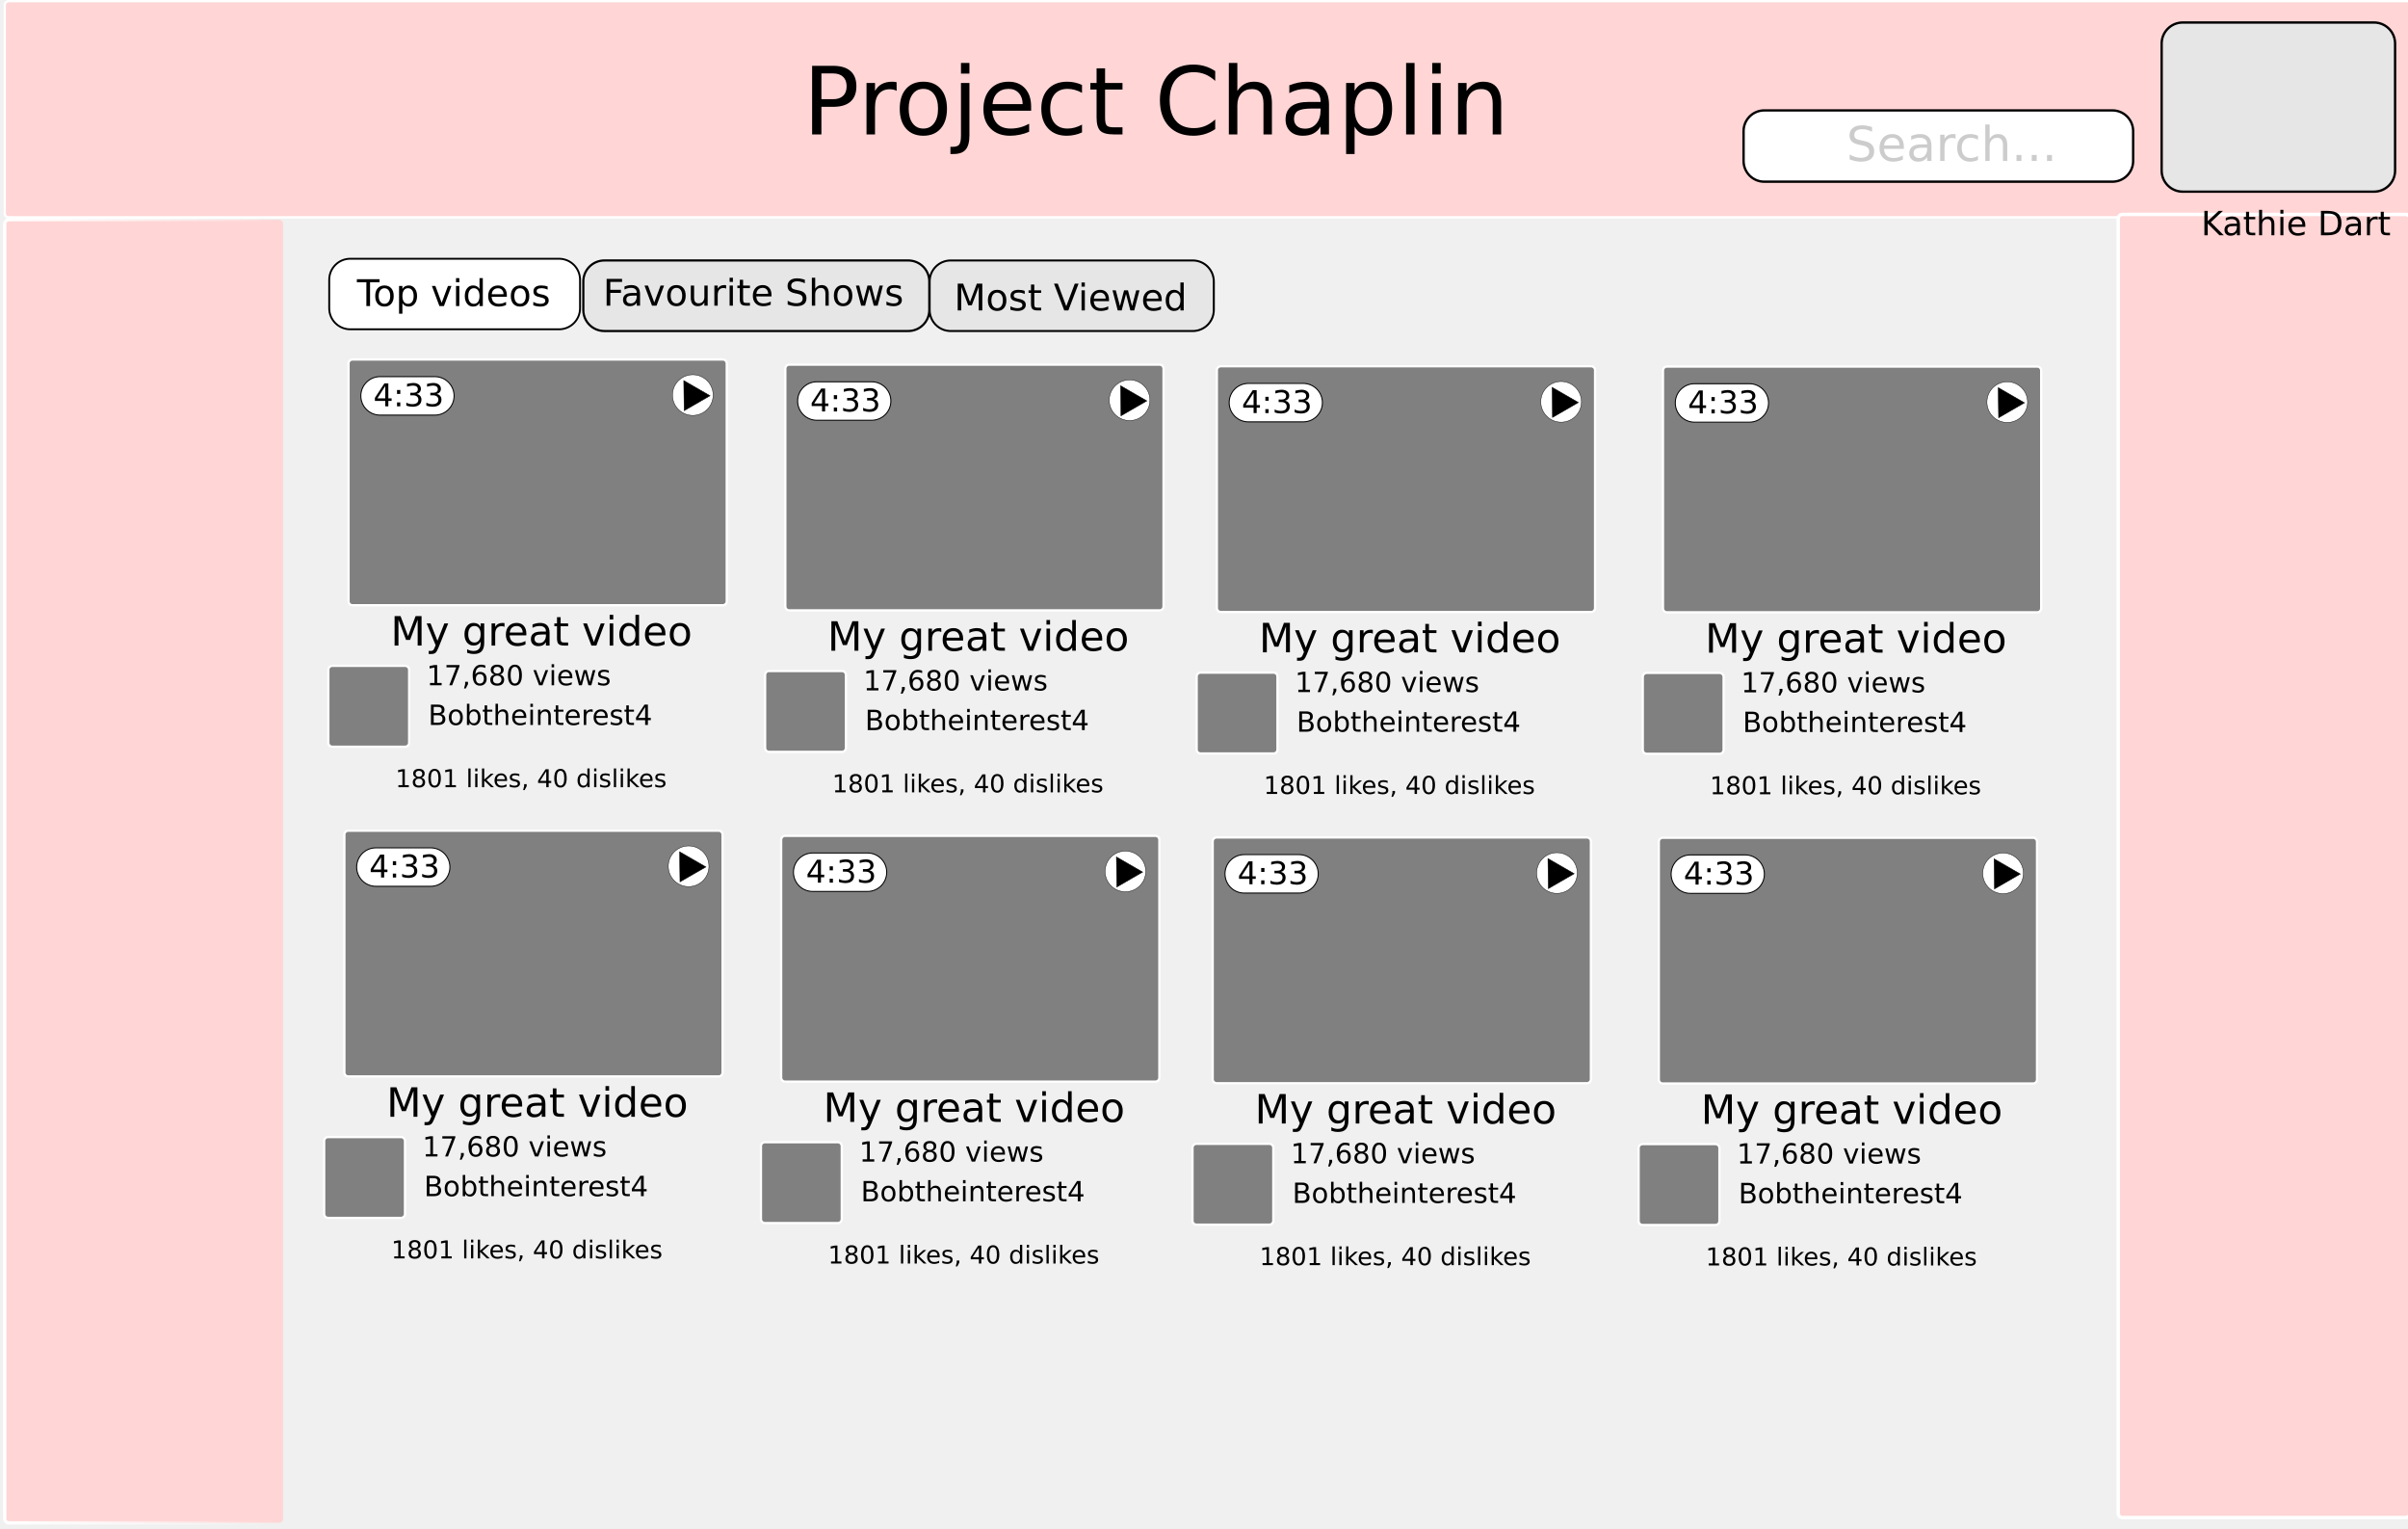
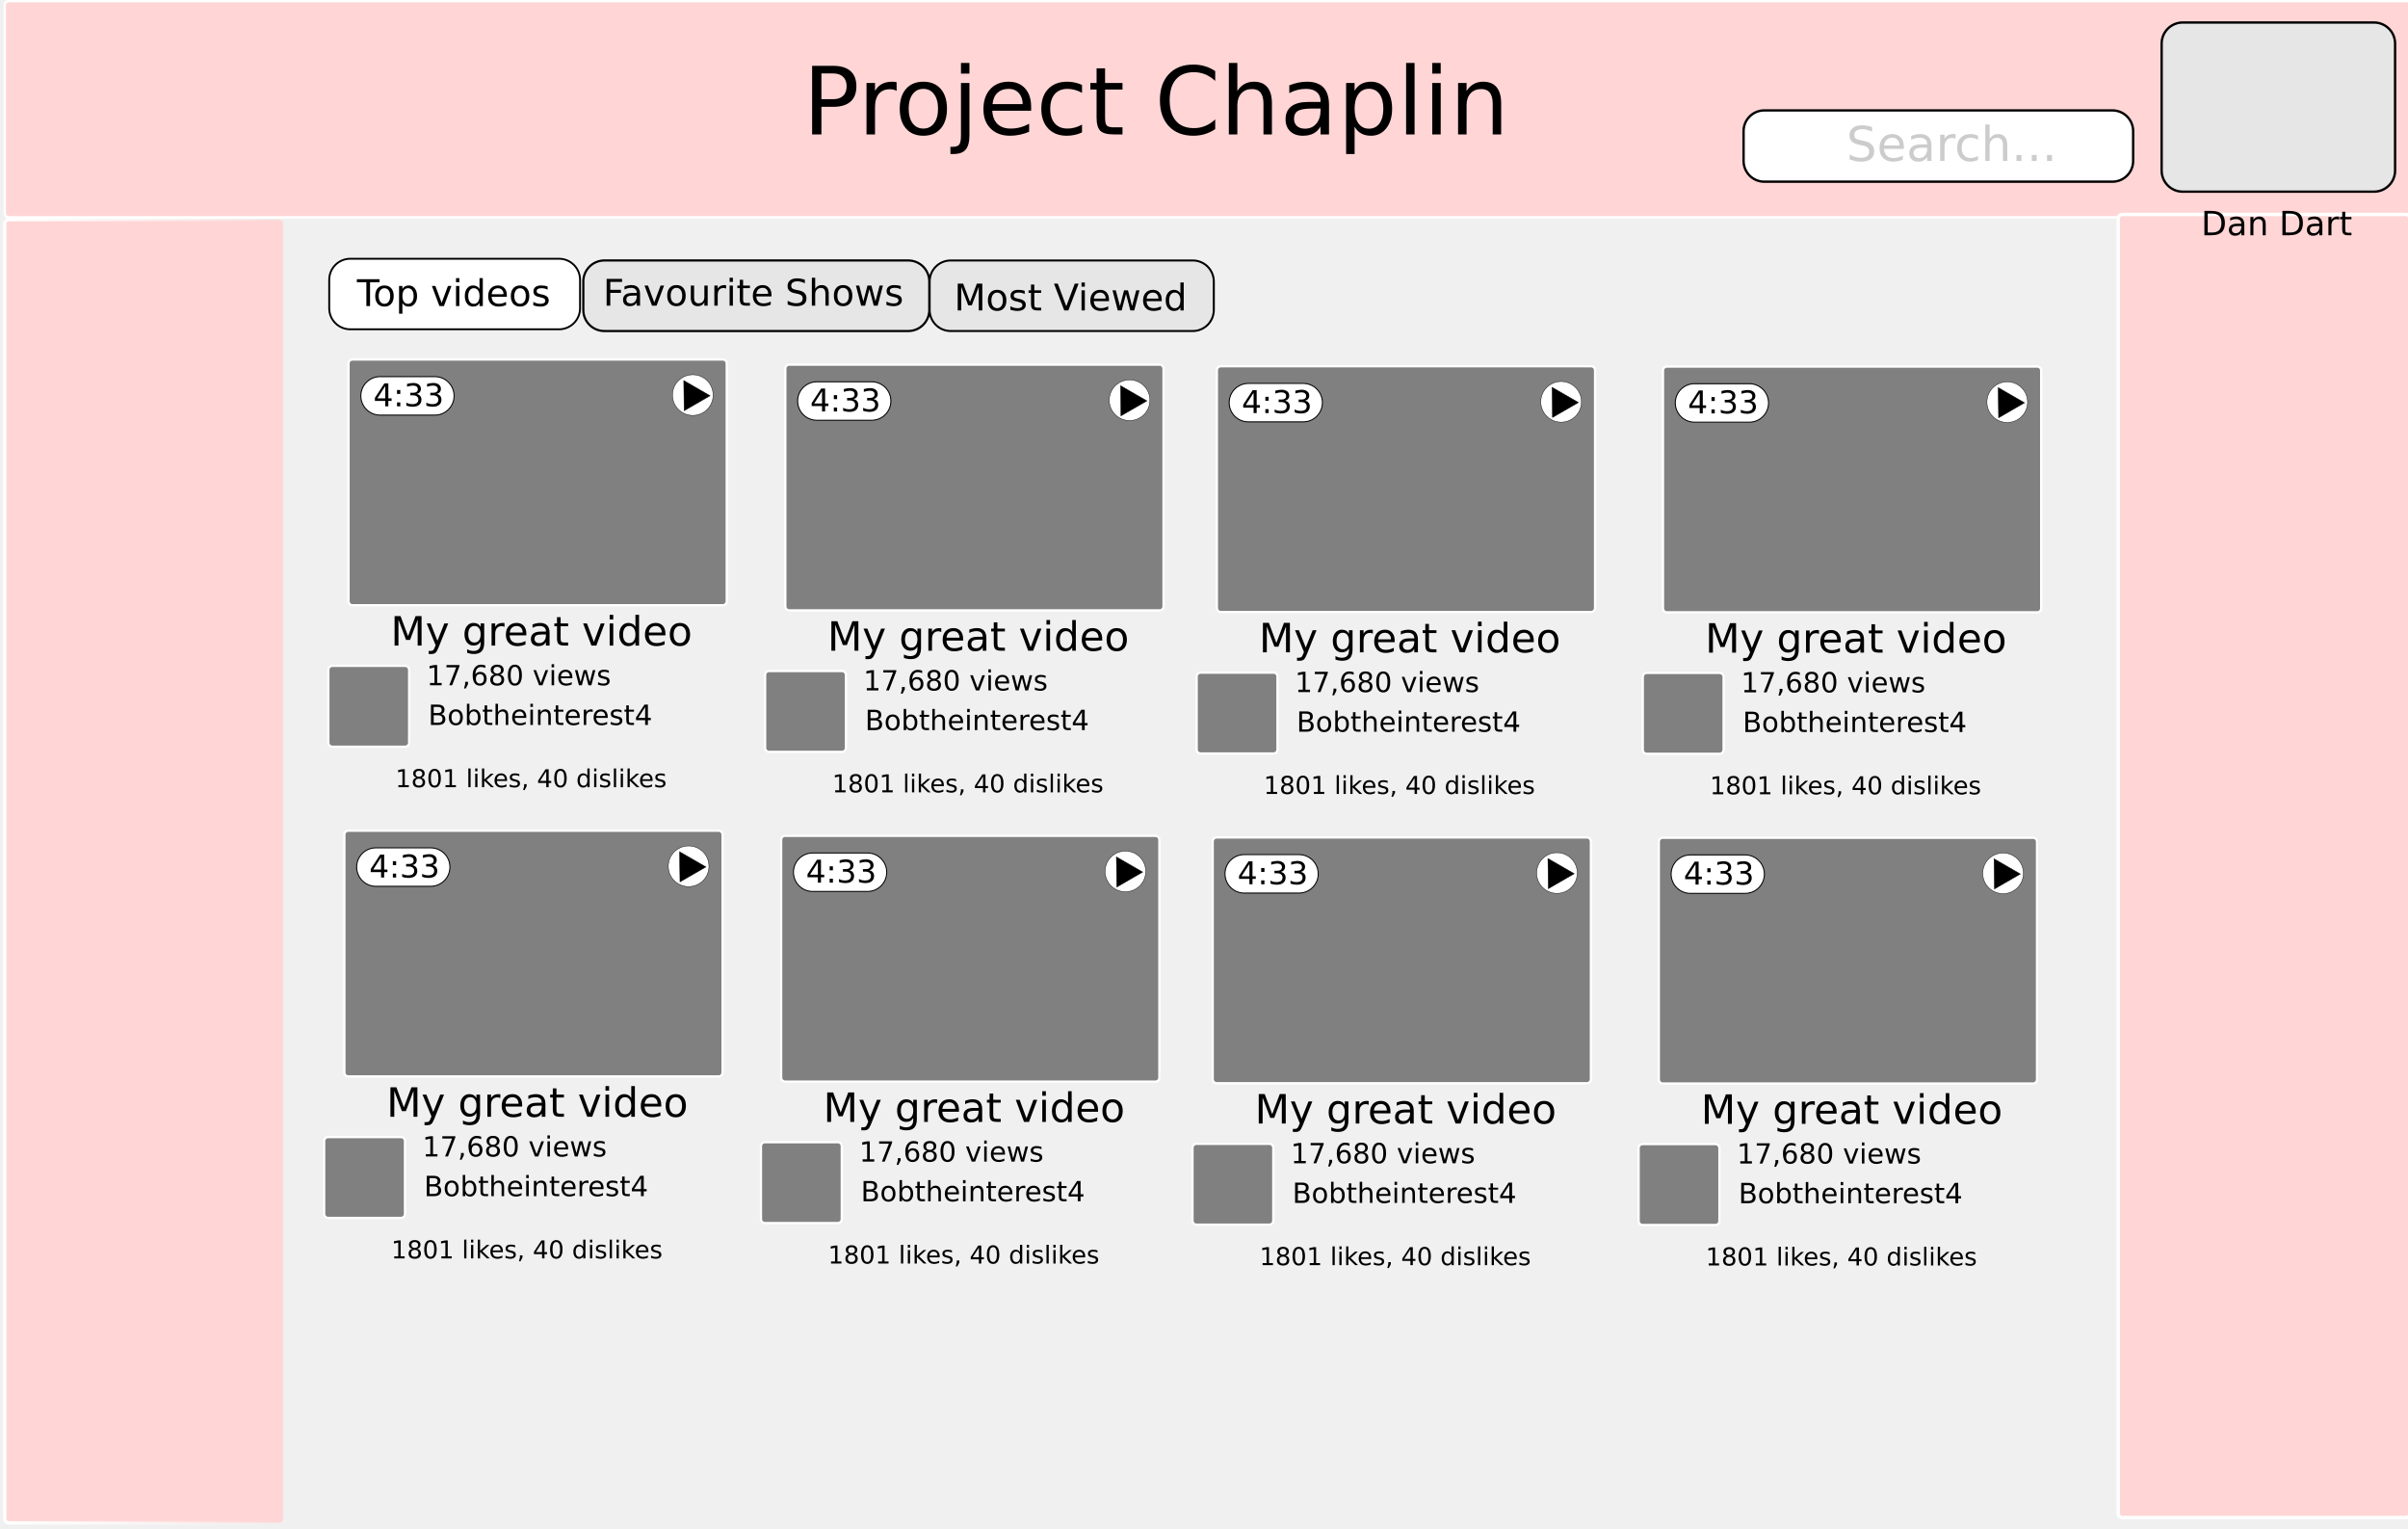
<svg xmlns="http://www.w3.org/2000/svg" xmlns:xlink="http://www.w3.org/1999/xlink" width="1024" height="650" id="svg2" version="1.1">
  <defs id="defs4">
    <linearGradient id="linearGradient3805">
      <stop style="stop-color:#ffffff;stop-opacity:1;" offset="0" id="stop3807" />
      <stop style="stop-color:#ffffff;stop-opacity:0;" offset="1" id="stop3809" />
    </linearGradient>
    <linearGradient id="linearGradient3777">
      <stop id="stop3785" offset="0" style="stop-color:#ffd5d5;stop-opacity:0.498;" />
      <stop style="stop-color:#ffd5d5;stop-opacity:0.373;" offset="0.25" id="stop3791" />
      <stop style="stop-color:#ffd5d5;stop-opacity:0.247;" offset="0.5" id="stop3789" />
      <stop style="stop-color:#ffd5d5;stop-opacity:0;" offset="1" id="stop3781" />
    </linearGradient>
    <linearGradient xlink:href="#linearGradient3805" id="linearGradient3811" x1="1.448" y1="772.769" x2="80.427" y2="772.769" gradientUnits="userSpaceOnUse" gradientTransform="matrix(1.520628,0,0,1,-1.051827,0)" />
  </defs>
  <g id="layer1" transform="translate(0,-402.3622)">
    <rect style="fill:#ffd5d5;fill-rule:nonzero;stroke:#ffffff;stroke-opacity:1" id="rect2987" width="1026.315" height="91.924" x="2.02" y="402.834" ry="1.704" />
    <rect style="fill:#ffd5d5;fill-opacity:1;fill-rule:nonzero;stroke:url(#linearGradient3811);stroke-width:1.412;stroke-opacity:1" id="rect2989" width="118.357" height="554.002" x="2.02" y="495.768" ry="1.741" />
    <rect style="fill:#ffd5d5;fill-rule:nonzero;stroke:#ffffff;stroke-width:1.446;stroke-opacity:1" id="rect2989-2" width="124.04" height="554.002" x="900.786" y="493.528" ry="1.741" />
    <text xml:space="preserve" style="font-size:40px;font-style:normal;font-weight:normal;line-height:125%;letter-spacing:0px;word-spacing:0px;fill:#000000;fill-opacity:1;stroke:none;font-family:Bitstream Vera Sans" x="341.429" y="459.505" id="text3833">
      <tspan id="tspan3835" x="341.429" y="459.505">Project Chaplin</tspan>
    </text>
    <rect style="fill:#808080;fill-opacity:1;fill-rule:nonzero;stroke:#ffffff;stroke-width:0.962;stroke-opacity:1" id="rect3843" width="160.83" height="104.471" x="148.215" y="555.2" ry="1.675" />
    <text xml:space="preserve" style="font-size:17.183px;font-style:normal;font-weight:normal;line-height:125%;letter-spacing:0px;word-spacing:0px;fill:#000000;fill-opacity:1;stroke:none;font-family:Bitstream Vera Sans" x="166.114" y="676.818" id="text3845">
      <tspan id="tspan3847" x="166.114" y="676.818">My great video</tspan>
    </text>
    <rect style="fill:#808080;fill-opacity:1;fill-rule:nonzero;stroke:#ffffff;stroke-width:0.962;stroke-opacity:1" id="rect3849" width="34.365" height="34.365" x="139.624" y="685.445" ry="1.675" />
    <text xml:space="preserve" style="font-size:11.847px;font-style:normal;font-weight:normal;line-height:125%;letter-spacing:0px;word-spacing:0px;fill:#000000;fill-opacity:1;stroke:none;font-family:Bitstream Vera Sans" x="182.103" y="710.566" id="text3851">
      <tspan id="tspan3853" x="182.103" y="710.566">Bobtheinterest4</tspan>
    </text>
    <text xml:space="preserve" style="font-size:10.498px;font-style:normal;font-weight:normal;line-height:125%;letter-spacing:0px;word-spacing:0px;fill:#000000;fill-opacity:1;stroke:none;font-family:Bitstream Vera Sans" x="168.13" y="737.033" id="text3855">
      <tspan x="168.13" y="737.033" id="tspan3859">1801 likes, 40 dislikes</tspan>
    </text>
    <text xml:space="preserve" style="font-size:11.812px;font-style:normal;font-weight:normal;line-height:125%;letter-spacing:0px;word-spacing:0px;fill:#000000;fill-opacity:1;stroke:none;font-family:Bitstream Vera Sans" x="181.388" y="693.7" id="text3881">
      <tspan id="tspan3883" x="181.388" y="693.7">17,680 views</tspan>
    </text>
    <rect style="fill:#ffffff;fill-opacity:1;fill-rule:nonzero;stroke:#000000;stroke-width:0.424;stroke-opacity:1" id="rect3889" width="39.655" height="16.347" x="153.445" y="562.492" ry="8.173" />
    <text xml:space="preserve" style="font-size:13.374px;font-style:normal;font-weight:normal;line-height:125%;letter-spacing:0px;word-spacing:0px;fill:#000000;fill-opacity:1;stroke:none;font-family:Bitstream Vera Sans" x="158.765" y="575.096" id="text3885">
      <tspan id="tspan3887" x="158.765" y="575.096">4:33</tspan>
    </text>
    <path style="fill:#ffffff;fill-opacity:1;fill-rule:nonzero;stroke:#000000;stroke-opacity:1" id="path3893" d="m 512.857,262.143 a 50,50 0 1 1 -100,0 50,50 0 1 1 100,0 z" transform="matrix(0.1728479,0,0,0.1728479,214.6082,525.0104)" />
    <path style="fill:#000000;stroke:#000000;stroke-width:0.192px;stroke-linecap:butt;stroke-linejoin:miter;stroke-opacity:1" d="m 290.775,564.155 11.173,6.451 -11.002,6.352 z" id="path3891" />
    <rect style="fill:#808080;fill-opacity:1;fill-rule:nonzero;stroke:#ffffff;stroke-width:0.962;stroke-opacity:1" id="rect3843-6" width="160.83" height="104.471" x="333.961" y="557.388" ry="1.675" />
    <text xml:space="preserve" style="font-size:17.183px;font-style:normal;font-weight:normal;line-height:125%;letter-spacing:0px;word-spacing:0px;fill:#000000;fill-opacity:1;stroke:none;font-family:Bitstream Vera Sans" x="351.86" y="679.006" id="text3845-1">
      <tspan id="tspan3847-0" x="351.86" y="679.006">My great video</tspan>
    </text>
    <rect style="fill:#808080;fill-opacity:1;fill-rule:nonzero;stroke:#ffffff;stroke-width:0.962;stroke-opacity:1" id="rect3849-6" width="34.365" height="34.365" x="325.369" y="687.634" ry="1.675" />
    <text xml:space="preserve" style="font-size:11.847px;font-style:normal;font-weight:normal;line-height:125%;letter-spacing:0px;word-spacing:0px;fill:#000000;fill-opacity:1;stroke:none;font-family:Bitstream Vera Sans" x="367.848" y="712.754" id="text3851-1">
      <tspan id="tspan3853-4" x="367.848" y="712.754">Bobtheinterest4</tspan>
    </text>
    <text xml:space="preserve" style="font-size:10.498px;font-style:normal;font-weight:normal;line-height:125%;letter-spacing:0px;word-spacing:0px;fill:#000000;fill-opacity:1;stroke:none;font-family:Bitstream Vera Sans" x="353.875" y="739.221" id="text3855-7">
      <tspan x="353.875" y="739.221" id="tspan3859-8">1801 likes, 40 dislikes</tspan>
    </text>
    <text xml:space="preserve" style="font-size:11.812px;font-style:normal;font-weight:normal;line-height:125%;letter-spacing:0px;word-spacing:0px;fill:#000000;fill-opacity:1;stroke:none;font-family:Bitstream Vera Sans" x="367.133" y="695.889" id="text3881-6">
      <tspan id="tspan3883-4" x="367.133" y="695.889">17,680 views</tspan>
    </text>
    <rect style="fill:#ffffff;fill-opacity:1;fill-rule:nonzero;stroke:#000000;stroke-width:0.424;stroke-opacity:1" id="rect3889-2" width="39.655" height="16.347" x="339.19" y="564.68" ry="8.173" />
    <text xml:space="preserve" style="font-size:13.374px;font-style:normal;font-weight:normal;line-height:125%;letter-spacing:0px;word-spacing:0px;fill:#000000;fill-opacity:1;stroke:none;font-family:Bitstream Vera Sans" x="344.511" y="577.284" id="text3885-4">
      <tspan id="tspan3887-2" x="344.511" y="577.284">4:33</tspan>
    </text>
    <path style="fill:#ffffff;fill-opacity:1;fill-rule:nonzero;stroke:#000000;stroke-opacity:1" id="path3893-3" d="m 512.857,262.143 a 50,50 0 1 1 -100,0 50,50 0 1 1 100,0 z" transform="matrix(0.1728479,0,0,0.1728479,400.3534,527.1984)" />
    <path style="fill:#000000;stroke:#000000;stroke-width:0.192px;stroke-linecap:butt;stroke-linejoin:miter;stroke-opacity:1" d="m 476.52,566.343 11.173,6.451 -11.002,6.352 z" id="path3891-9" />
    <rect style="fill:#808080;fill-opacity:1;fill-rule:nonzero;stroke:#ffffff;stroke-width:0.962;stroke-opacity:1" id="rect3843-9" width="160.83" height="104.471" x="517.472" y="558.076" ry="1.675" />
    <text xml:space="preserve" style="font-size:17.183px;font-style:normal;font-weight:normal;line-height:125%;letter-spacing:0px;word-spacing:0px;fill:#000000;fill-opacity:1;stroke:none;font-family:Bitstream Vera Sans" x="535.371" y="679.694" id="text3845-6">
      <tspan id="tspan3847-2" x="535.371" y="679.694">My great video</tspan>
    </text>
    <rect style="fill:#808080;fill-opacity:1;fill-rule:nonzero;stroke:#ffffff;stroke-width:0.962;stroke-opacity:1" id="rect3849-3" width="34.365" height="34.365" x="508.881" y="688.321" ry="1.675" />
    <text xml:space="preserve" style="font-size:11.847px;font-style:normal;font-weight:normal;line-height:125%;letter-spacing:0px;word-spacing:0px;fill:#000000;fill-opacity:1;stroke:none;font-family:Bitstream Vera Sans" x="551.359" y="713.441" id="text3851-8">
      <tspan id="tspan3853-6" x="551.359" y="713.441">Bobtheinterest4</tspan>
    </text>
    <text xml:space="preserve" style="font-size:10.498px;font-style:normal;font-weight:normal;line-height:125%;letter-spacing:0px;word-spacing:0px;fill:#000000;fill-opacity:1;stroke:none;font-family:Bitstream Vera Sans" x="537.386" y="739.909" id="text3855-3">
      <tspan x="537.386" y="739.909" id="tspan3859-3">1801 likes, 40 dislikes</tspan>
    </text>
    <text xml:space="preserve" style="font-size:11.812px;font-style:normal;font-weight:normal;line-height:125%;letter-spacing:0px;word-spacing:0px;fill:#000000;fill-opacity:1;stroke:none;font-family:Bitstream Vera Sans" x="550.644" y="696.576" id="text3881-4">
      <tspan id="tspan3883-41" x="550.644" y="696.576">17,680 views</tspan>
    </text>
    <rect style="fill:#ffffff;fill-opacity:1;fill-rule:nonzero;stroke:#000000;stroke-width:0.424;stroke-opacity:1" id="rect3889-4" width="39.655" height="16.347" x="522.701" y="565.367" ry="8.173" />
    <text xml:space="preserve" style="font-size:13.374px;font-style:normal;font-weight:normal;line-height:125%;letter-spacing:0px;word-spacing:0px;fill:#000000;fill-opacity:1;stroke:none;font-family:Bitstream Vera Sans" x="528.022" y="577.971" id="text3885-2">
      <tspan id="tspan3887-8" x="528.022" y="577.971">4:33</tspan>
    </text>
    <path style="fill:#ffffff;fill-opacity:1;fill-rule:nonzero;stroke:#000000;stroke-opacity:1" id="path3893-4" d="m 512.857,262.143 a 50,50 0 1 1 -100,0 50,50 0 1 1 100,0 z" transform="matrix(0.1728479,0,0,0.1728479,583.8648,527.8858)" />
    <path style="fill:#000000;stroke:#000000;stroke-width:0.192px;stroke-linecap:butt;stroke-linejoin:miter;stroke-opacity:1" d="m 660.032,567.03 11.173,6.451 -11.002,6.352 z" id="path3891-99" />
    <rect style="fill:#808080;fill-opacity:1;fill-rule:nonzero;stroke:#ffffff;stroke-width:0.962;stroke-opacity:1" id="rect3843-9-5" width="160.83" height="104.471" x="707.186" y="558.203" ry="1.675" />
    <text xml:space="preserve" style="font-size:17.183px;font-style:normal;font-weight:normal;line-height:125%;letter-spacing:0px;word-spacing:0px;fill:#000000;fill-opacity:1;stroke:none;font-family:Bitstream Vera Sans" x="725.085" y="679.821" id="text3845-6-3">
      <tspan id="tspan3847-2-0" x="725.085" y="679.821">My great video</tspan>
    </text>
    <rect style="fill:#808080;fill-opacity:1;fill-rule:nonzero;stroke:#ffffff;stroke-width:0.962;stroke-opacity:1" id="rect3849-3-5" width="34.365" height="34.365" x="698.594" y="688.448" ry="1.675" />
    <text xml:space="preserve" style="font-size:11.847px;font-style:normal;font-weight:normal;line-height:125%;letter-spacing:0px;word-spacing:0px;fill:#000000;fill-opacity:1;stroke:none;font-family:Bitstream Vera Sans" x="741.073" y="713.568" id="text3851-8-1">
      <tspan id="tspan3853-6-7" x="741.073" y="713.568">Bobtheinterest4</tspan>
    </text>
    <text xml:space="preserve" style="font-size:10.498px;font-style:normal;font-weight:normal;line-height:125%;letter-spacing:0px;word-spacing:0px;fill:#000000;fill-opacity:1;stroke:none;font-family:Bitstream Vera Sans" x="727.1" y="740.036" id="text3855-3-9">
      <tspan x="727.1" y="740.036" id="tspan3859-3-3">1801 likes, 40 dislikes</tspan>
    </text>
    <text xml:space="preserve" style="font-size:11.812px;font-style:normal;font-weight:normal;line-height:125%;letter-spacing:0px;word-spacing:0px;fill:#000000;fill-opacity:1;stroke:none;font-family:Bitstream Vera Sans" x="740.358" y="696.703" id="text3881-4-3">
      <tspan id="tspan3883-41-1" x="740.358" y="696.703">17,680 views</tspan>
    </text>
    <rect style="fill:#ffffff;fill-opacity:1;fill-rule:nonzero;stroke:#000000;stroke-width:0.424;stroke-opacity:1" id="rect3889-4-8" width="39.655" height="16.347" x="712.415" y="565.494" ry="8.173" />
    <text xml:space="preserve" style="font-size:13.374px;font-style:normal;font-weight:normal;line-height:125%;letter-spacing:0px;word-spacing:0px;fill:#000000;fill-opacity:1;stroke:none;font-family:Bitstream Vera Sans" x="717.736" y="578.098" id="text3885-2-4">
      <tspan id="tspan3887-8-4" x="717.736" y="578.098">4:33</tspan>
    </text>
    <path style="fill:#ffffff;fill-opacity:1;fill-rule:nonzero;stroke:#000000;stroke-opacity:1" id="path3893-4-8" d="m 512.857,262.143 a 50,50 0 1 1 -100,0 50,50 0 1 1 100,0 z" transform="matrix(0.1728479,0,0,0.1728479,773.5784,528.0127)" />
    <path style="fill:#000000;stroke:#000000;stroke-width:0.192px;stroke-linecap:butt;stroke-linejoin:miter;stroke-opacity:1" d="m 849.745,567.157 11.173,6.451 -11.002,6.352 z" id="path3891-99-0" />
    <rect style="fill:#ffffff;fill-opacity:1;fill-rule:nonzero;stroke:#000000;stroke-width:0.795;stroke-opacity:1" id="rect4050" width="106.662" height="30" x="140" y="512.362" ry="8.939" />
    <text xml:space="preserve" style="font-size:15.652px;font-style:normal;font-weight:normal;line-height:125%;letter-spacing:0px;word-spacing:0px;fill:#000000;fill-opacity:1;stroke:none;font-family:Bitstream Vera Sans" x="151.801" y="532.488" id="text4052">
      <tspan id="tspan4054" x="151.801" y="532.488">Top videos</tspan>
    </text>
    <rect style="fill:#e6e6e6;fill-opacity:1;fill-rule:nonzero;stroke:#000000;stroke-width:0.934;stroke-opacity:1" id="rect4050-3" width="147.131" height="30" x="248.054" y="513.093" ry="8.939" />
    <text xml:space="preserve" style="font-size:15.652px;font-style:normal;font-weight:normal;line-height:125%;letter-spacing:0px;word-spacing:0px;fill:#000000;fill-opacity:1;stroke:none;font-family:Bitstream Vera Sans" x="256.442" y="532.324" id="text4052-1">
      <tspan id="tspan4054-5" x="256.442" y="532.324">Favourite Shows</tspan>
    </text>
    <rect style="fill:#e6e6e6;fill-opacity:1;fill-rule:nonzero;stroke:#000000;stroke-width:0.847;stroke-opacity:1" id="rect4050-3-4" width="120.84" height="30" x="395.329" y="513.093" ry="8.939" />
    <text xml:space="preserve" style="font-size:15.652px;font-style:normal;font-weight:normal;line-height:125%;letter-spacing:0px;word-spacing:0px;fill:#000000;fill-opacity:1;stroke:none;font-family:Bitstream Vera Sans" x="405.737" y="534.345" id="text4052-1-0">
      <tspan id="tspan4054-5-2" x="405.737" y="534.345">Most Viewed</tspan>
    </text>
    <rect style="fill:#808080;fill-opacity:1;fill-rule:nonzero;stroke:#ffffff;stroke-width:0.962;stroke-opacity:1" id="rect3843-65" width="160.83" height="104.471" x="146.441" y="755.524" ry="1.675" />
    <text xml:space="preserve" style="font-size:17.183px;font-style:normal;font-weight:normal;line-height:125%;letter-spacing:0px;word-spacing:0px;fill:#000000;fill-opacity:1;stroke:none;font-family:Bitstream Vera Sans" x="164.34" y="877.142" id="text3845-4">
      <tspan id="tspan3847-3" x="164.34" y="877.142">My great video</tspan>
    </text>
    <rect style="fill:#808080;fill-opacity:1;fill-rule:nonzero;stroke:#ffffff;stroke-width:0.962;stroke-opacity:1" id="rect3849-4" width="34.365" height="34.365" x="137.85" y="885.769" ry="1.675" />
    <text xml:space="preserve" style="font-size:11.847px;font-style:normal;font-weight:normal;line-height:125%;letter-spacing:0px;word-spacing:0px;fill:#000000;fill-opacity:1;stroke:none;font-family:Bitstream Vera Sans" x="180.329" y="910.89" id="text3851-3">
      <tspan id="tspan3853-9" x="180.329" y="910.89">Bobtheinterest4</tspan>
    </text>
    <text xml:space="preserve" style="font-size:10.498px;font-style:normal;font-weight:normal;line-height:125%;letter-spacing:0px;word-spacing:0px;fill:#000000;fill-opacity:1;stroke:none;font-family:Bitstream Vera Sans" x="166.356" y="937.357" id="text3855-1">
      <tspan x="166.356" y="937.357" id="tspan3859-82">1801 likes, 40 dislikes</tspan>
    </text>
    <text xml:space="preserve" style="font-size:11.812px;font-style:normal;font-weight:normal;line-height:125%;letter-spacing:0px;word-spacing:0px;fill:#000000;fill-opacity:1;stroke:none;font-family:Bitstream Vera Sans" x="179.614" y="894.024" id="text3881-69">
      <tspan id="tspan3883-1" x="179.614" y="894.024">17,680 views</tspan>
    </text>
    <rect style="fill:#ffffff;fill-opacity:1;fill-rule:nonzero;stroke:#000000;stroke-width:0.424;stroke-opacity:1" id="rect3889-7" width="39.655" height="16.347" x="151.671" y="762.816" ry="8.173" />
    <text xml:space="preserve" style="font-size:13.374px;font-style:normal;font-weight:normal;line-height:125%;letter-spacing:0px;word-spacing:0px;fill:#000000;fill-opacity:1;stroke:none;font-family:Bitstream Vera Sans" x="156.991" y="775.42" id="text3885-44">
      <tspan id="tspan3887-9" x="156.991" y="775.42">4:33</tspan>
    </text>
    <path style="fill:#ffffff;fill-opacity:1;fill-rule:nonzero;stroke:#000000;stroke-opacity:1" id="path3893-39" d="m 512.857,262.143 a 50,50 0 1 1 -100,0 50,50 0 1 1 100,0 z" transform="matrix(0.1728479,0,0,0.1728479,212.8341,725.3343)" />
    <path style="fill:#000000;stroke:#000000;stroke-width:0.192px;stroke-linecap:butt;stroke-linejoin:miter;stroke-opacity:1" d="m 289.001,764.479 11.173,6.451 -11.002,6.352 z" id="path3891-5" />
    <rect style="fill:#808080;fill-opacity:1;fill-rule:nonzero;stroke:#ffffff;stroke-width:0.962;stroke-opacity:1" id="rect3843-6-3" width="160.83" height="104.471" x="332.186" y="757.712" ry="1.675" />
    <text xml:space="preserve" style="font-size:17.183px;font-style:normal;font-weight:normal;line-height:125%;letter-spacing:0px;word-spacing:0px;fill:#000000;fill-opacity:1;stroke:none;font-family:Bitstream Vera Sans" x="350.086" y="879.33" id="text3845-1-1">
      <tspan id="tspan3847-0-4" x="350.086" y="879.33">My great video</tspan>
    </text>
    <rect style="fill:#808080;fill-opacity:1;fill-rule:nonzero;stroke:#ffffff;stroke-width:0.962;stroke-opacity:1" id="rect3849-6-8" width="34.365" height="34.365" x="323.595" y="887.957" ry="1.675" />
    <text xml:space="preserve" style="font-size:11.847px;font-style:normal;font-weight:normal;line-height:125%;letter-spacing:0px;word-spacing:0px;fill:#000000;fill-opacity:1;stroke:none;font-family:Bitstream Vera Sans" x="366.074" y="913.078" id="text3851-1-2">
      <tspan id="tspan3853-4-0" x="366.074" y="913.078">Bobtheinterest4</tspan>
    </text>
    <text xml:space="preserve" style="font-size:10.498px;font-style:normal;font-weight:normal;line-height:125%;letter-spacing:0px;word-spacing:0px;fill:#000000;fill-opacity:1;stroke:none;font-family:Bitstream Vera Sans" x="352.101" y="939.545" id="text3855-7-6">
      <tspan x="352.101" y="939.545" id="tspan3859-8-7">1801 likes, 40 dislikes</tspan>
    </text>
    <text xml:space="preserve" style="font-size:11.812px;font-style:normal;font-weight:normal;line-height:125%;letter-spacing:0px;word-spacing:0px;fill:#000000;fill-opacity:1;stroke:none;font-family:Bitstream Vera Sans" x="365.359" y="896.212" id="text3881-6-2">
      <tspan id="tspan3883-4-8" x="365.359" y="896.212">17,680 views</tspan>
    </text>
    <rect style="fill:#ffffff;fill-opacity:1;fill-rule:nonzero;stroke:#000000;stroke-width:0.424;stroke-opacity:1" id="rect3889-2-4" width="39.655" height="16.347" x="337.416" y="765.004" ry="8.173" />
    <text xml:space="preserve" style="font-size:13.374px;font-style:normal;font-weight:normal;line-height:125%;letter-spacing:0px;word-spacing:0px;fill:#000000;fill-opacity:1;stroke:none;font-family:Bitstream Vera Sans" x="342.737" y="777.608" id="text3885-4-0">
      <tspan id="tspan3887-2-3" x="342.737" y="777.608">4:33</tspan>
    </text>
    <path style="fill:#ffffff;fill-opacity:1;fill-rule:nonzero;stroke:#000000;stroke-opacity:1" id="path3893-3-0" d="m 512.857,262.143 a 50,50 0 1 1 -100,0 50,50 0 1 1 100,0 z" transform="matrix(0.1728479,0,0,0.1728479,398.5793,727.5224)" />
    <path style="fill:#000000;stroke:#000000;stroke-width:0.192px;stroke-linecap:butt;stroke-linejoin:miter;stroke-opacity:1" d="m 474.746,766.667 11.173,6.451 -11.002,6.352 z" id="path3891-9-3" />
    <rect style="fill:#808080;fill-opacity:1;fill-rule:nonzero;stroke:#ffffff;stroke-width:0.962;stroke-opacity:1" id="rect3843-9-9" width="160.83" height="104.471" x="515.698" y="758.4" ry="1.675" />
    <text xml:space="preserve" style="font-size:17.183px;font-style:normal;font-weight:normal;line-height:125%;letter-spacing:0px;word-spacing:0px;fill:#000000;fill-opacity:1;stroke:none;font-family:Bitstream Vera Sans" x="533.597" y="880.018" id="text3845-6-6">
      <tspan id="tspan3847-2-5" x="533.597" y="880.018">My great video</tspan>
    </text>
    <rect style="fill:#808080;fill-opacity:1;fill-rule:nonzero;stroke:#ffffff;stroke-width:0.962;stroke-opacity:1" id="rect3849-3-3" width="34.365" height="34.365" x="507.107" y="888.645" ry="1.675" />
    <text xml:space="preserve" style="font-size:11.847px;font-style:normal;font-weight:normal;line-height:125%;letter-spacing:0px;word-spacing:0px;fill:#000000;fill-opacity:1;stroke:none;font-family:Bitstream Vera Sans" x="549.585" y="913.765" id="text3851-8-4">
      <tspan id="tspan3853-6-71" x="549.585" y="913.765">Bobtheinterest4</tspan>
    </text>
    <text xml:space="preserve" style="font-size:10.498px;font-style:normal;font-weight:normal;line-height:125%;letter-spacing:0px;word-spacing:0px;fill:#000000;fill-opacity:1;stroke:none;font-family:Bitstream Vera Sans" x="535.612" y="940.233" id="text3855-3-4">
      <tspan x="535.612" y="940.233" id="tspan3859-3-8">1801 likes, 40 dislikes</tspan>
    </text>
    <text xml:space="preserve" style="font-size:11.812px;font-style:normal;font-weight:normal;line-height:125%;letter-spacing:0px;word-spacing:0px;fill:#000000;fill-opacity:1;stroke:none;font-family:Bitstream Vera Sans" x="548.87" y="896.9" id="text3881-4-9">
      <tspan id="tspan3883-41-8" x="548.87" y="896.9">17,680 views</tspan>
    </text>
    <rect style="fill:#ffffff;fill-opacity:1;fill-rule:nonzero;stroke:#000000;stroke-width:0.424;stroke-opacity:1" id="rect3889-4-4" width="39.655" height="16.347" x="520.927" y="765.691" ry="8.173" />
    <text xml:space="preserve" style="font-size:13.374px;font-style:normal;font-weight:normal;line-height:125%;letter-spacing:0px;word-spacing:0px;fill:#000000;fill-opacity:1;stroke:none;font-family:Bitstream Vera Sans" x="526.248" y="778.295" id="text3885-2-0">
      <tspan id="tspan3887-8-3" x="526.248" y="778.295">4:33</tspan>
    </text>
    <path style="fill:#ffffff;fill-opacity:1;fill-rule:nonzero;stroke:#000000;stroke-opacity:1" id="path3893-4-5" d="m 512.857,262.143 a 50,50 0 1 1 -100,0 50,50 0 1 1 100,0 z" transform="matrix(0.1728479,0,0,0.1728479,582.0907,728.2097)" />
    <path style="fill:#000000;stroke:#000000;stroke-width:0.192px;stroke-linecap:butt;stroke-linejoin:miter;stroke-opacity:1" d="m 658.258,767.354 11.173,6.451 -11.002,6.352 z" id="path3891-99-5" />
    <rect style="fill:#808080;fill-opacity:1;fill-rule:nonzero;stroke:#ffffff;stroke-width:0.962;stroke-opacity:1" id="rect3843-9-5-6" width="160.83" height="104.471" x="705.412" y="758.527" ry="1.675" />
    <text xml:space="preserve" style="font-size:17.183px;font-style:normal;font-weight:normal;line-height:125%;letter-spacing:0px;word-spacing:0px;fill:#000000;fill-opacity:1;stroke:none;font-family:Bitstream Vera Sans" x="723.311" y="880.145" id="text3845-6-3-7">
      <tspan id="tspan3847-2-0-0" x="723.311" y="880.145">My great video</tspan>
    </text>
    <rect style="fill:#808080;fill-opacity:1;fill-rule:nonzero;stroke:#ffffff;stroke-width:0.962;stroke-opacity:1" id="rect3849-3-5-6" width="34.365" height="34.365" x="696.82" y="888.772" ry="1.675" />
    <text xml:space="preserve" style="font-size:11.847px;font-style:normal;font-weight:normal;line-height:125%;letter-spacing:0px;word-spacing:0px;fill:#000000;fill-opacity:1;stroke:none;font-family:Bitstream Vera Sans" x="739.299" y="913.892" id="text3851-8-1-1">
      <tspan id="tspan3853-6-7-2" x="739.299" y="913.892">Bobtheinterest4</tspan>
    </text>
    <text xml:space="preserve" style="font-size:10.498px;font-style:normal;font-weight:normal;line-height:125%;letter-spacing:0px;word-spacing:0px;fill:#000000;fill-opacity:1;stroke:none;font-family:Bitstream Vera Sans" x="725.326" y="940.36" id="text3855-3-9-2">
      <tspan x="725.326" y="940.36" id="tspan3859-3-3-0">1801 likes, 40 dislikes</tspan>
    </text>
    <text xml:space="preserve" style="font-size:11.812px;font-style:normal;font-weight:normal;line-height:125%;letter-spacing:0px;word-spacing:0px;fill:#000000;fill-opacity:1;stroke:none;font-family:Bitstream Vera Sans" x="738.584" y="897.027" id="text3881-4-3-6">
      <tspan id="tspan3883-41-1-1" x="738.584" y="897.027">17,680 views</tspan>
    </text>
    <rect style="fill:#ffffff;fill-opacity:1;fill-rule:nonzero;stroke:#000000;stroke-width:0.424;stroke-opacity:1" id="rect3889-4-8-5" width="39.655" height="16.347" x="710.641" y="765.818" ry="8.173" />
    <text xml:space="preserve" style="font-size:13.374px;font-style:normal;font-weight:normal;line-height:125%;letter-spacing:0px;word-spacing:0px;fill:#000000;fill-opacity:1;stroke:none;font-family:Bitstream Vera Sans" x="715.962" y="778.422" id="text3885-2-4-8">
      <tspan id="tspan3887-8-4-6" x="715.962" y="778.422">4:33</tspan>
    </text>
    <path style="fill:#ffffff;fill-opacity:1;fill-rule:nonzero;stroke:#000000;stroke-opacity:1" id="path3893-4-8-5" d="m 512.857,262.143 a 50,50 0 1 1 -100,0 50,50 0 1 1 100,0 z" transform="matrix(0.1728479,0,0,0.1728479,771.8043,728.3366)" />
    <path style="fill:#000000;stroke:#000000;stroke-width:0.192px;stroke-linecap:butt;stroke-linejoin:miter;stroke-opacity:1" d="m 847.971,767.481 11.173,6.451 -11.002,6.352 z" id="path3891-99-0-4" />
    <rect style="fill:#e6e6e6;fill-opacity:1;fill-rule:nonzero;stroke:#000000;stroke-width:1.003;stroke-opacity:1" id="rect4299" width="99.269" height="71.919" x="919.24" y="411.927" ry="8.964" />
    <text xml:space="preserve" style="font-size:14.213px;font-style:normal;font-weight:normal;line-height:125%;letter-spacing:0px;word-spacing:0px;fill:#000000;fill-opacity:1;stroke:none;font-family:Bitstream Vera Sans" x="936.031" y="502.378" id="text4301">
-       <tspan id="tspan4303" x="936.031" y="502.378">Kathie Dart</tspan>
+       <tspan id="tspan4303" x="936.031" y="502.378">Dan Dart</tspan>
    </text>
    <rect style="fill:#ffffff;fill-opacity:1;fill-rule:nonzero;stroke:#000000;stroke-opacity:1" id="rect4309" width="165.665" height="30.305" x="741.452" y="449.301" ry="8.812" />
    <text xml:space="preserve" style="font-size:20.422px;font-style:normal;font-weight:normal;line-height:125%;letter-spacing:0px;word-spacing:0px;fill:#cccccc;fill-opacity:1;stroke:none;font-family:Bitstream Vera Sans" x="785.169" y="470.792" id="text4305">
      <tspan id="tspan4307" x="785.169" y="470.792" style="fill:#cccccc">Search...</tspan>
    </text>
  </g>
</svg>
